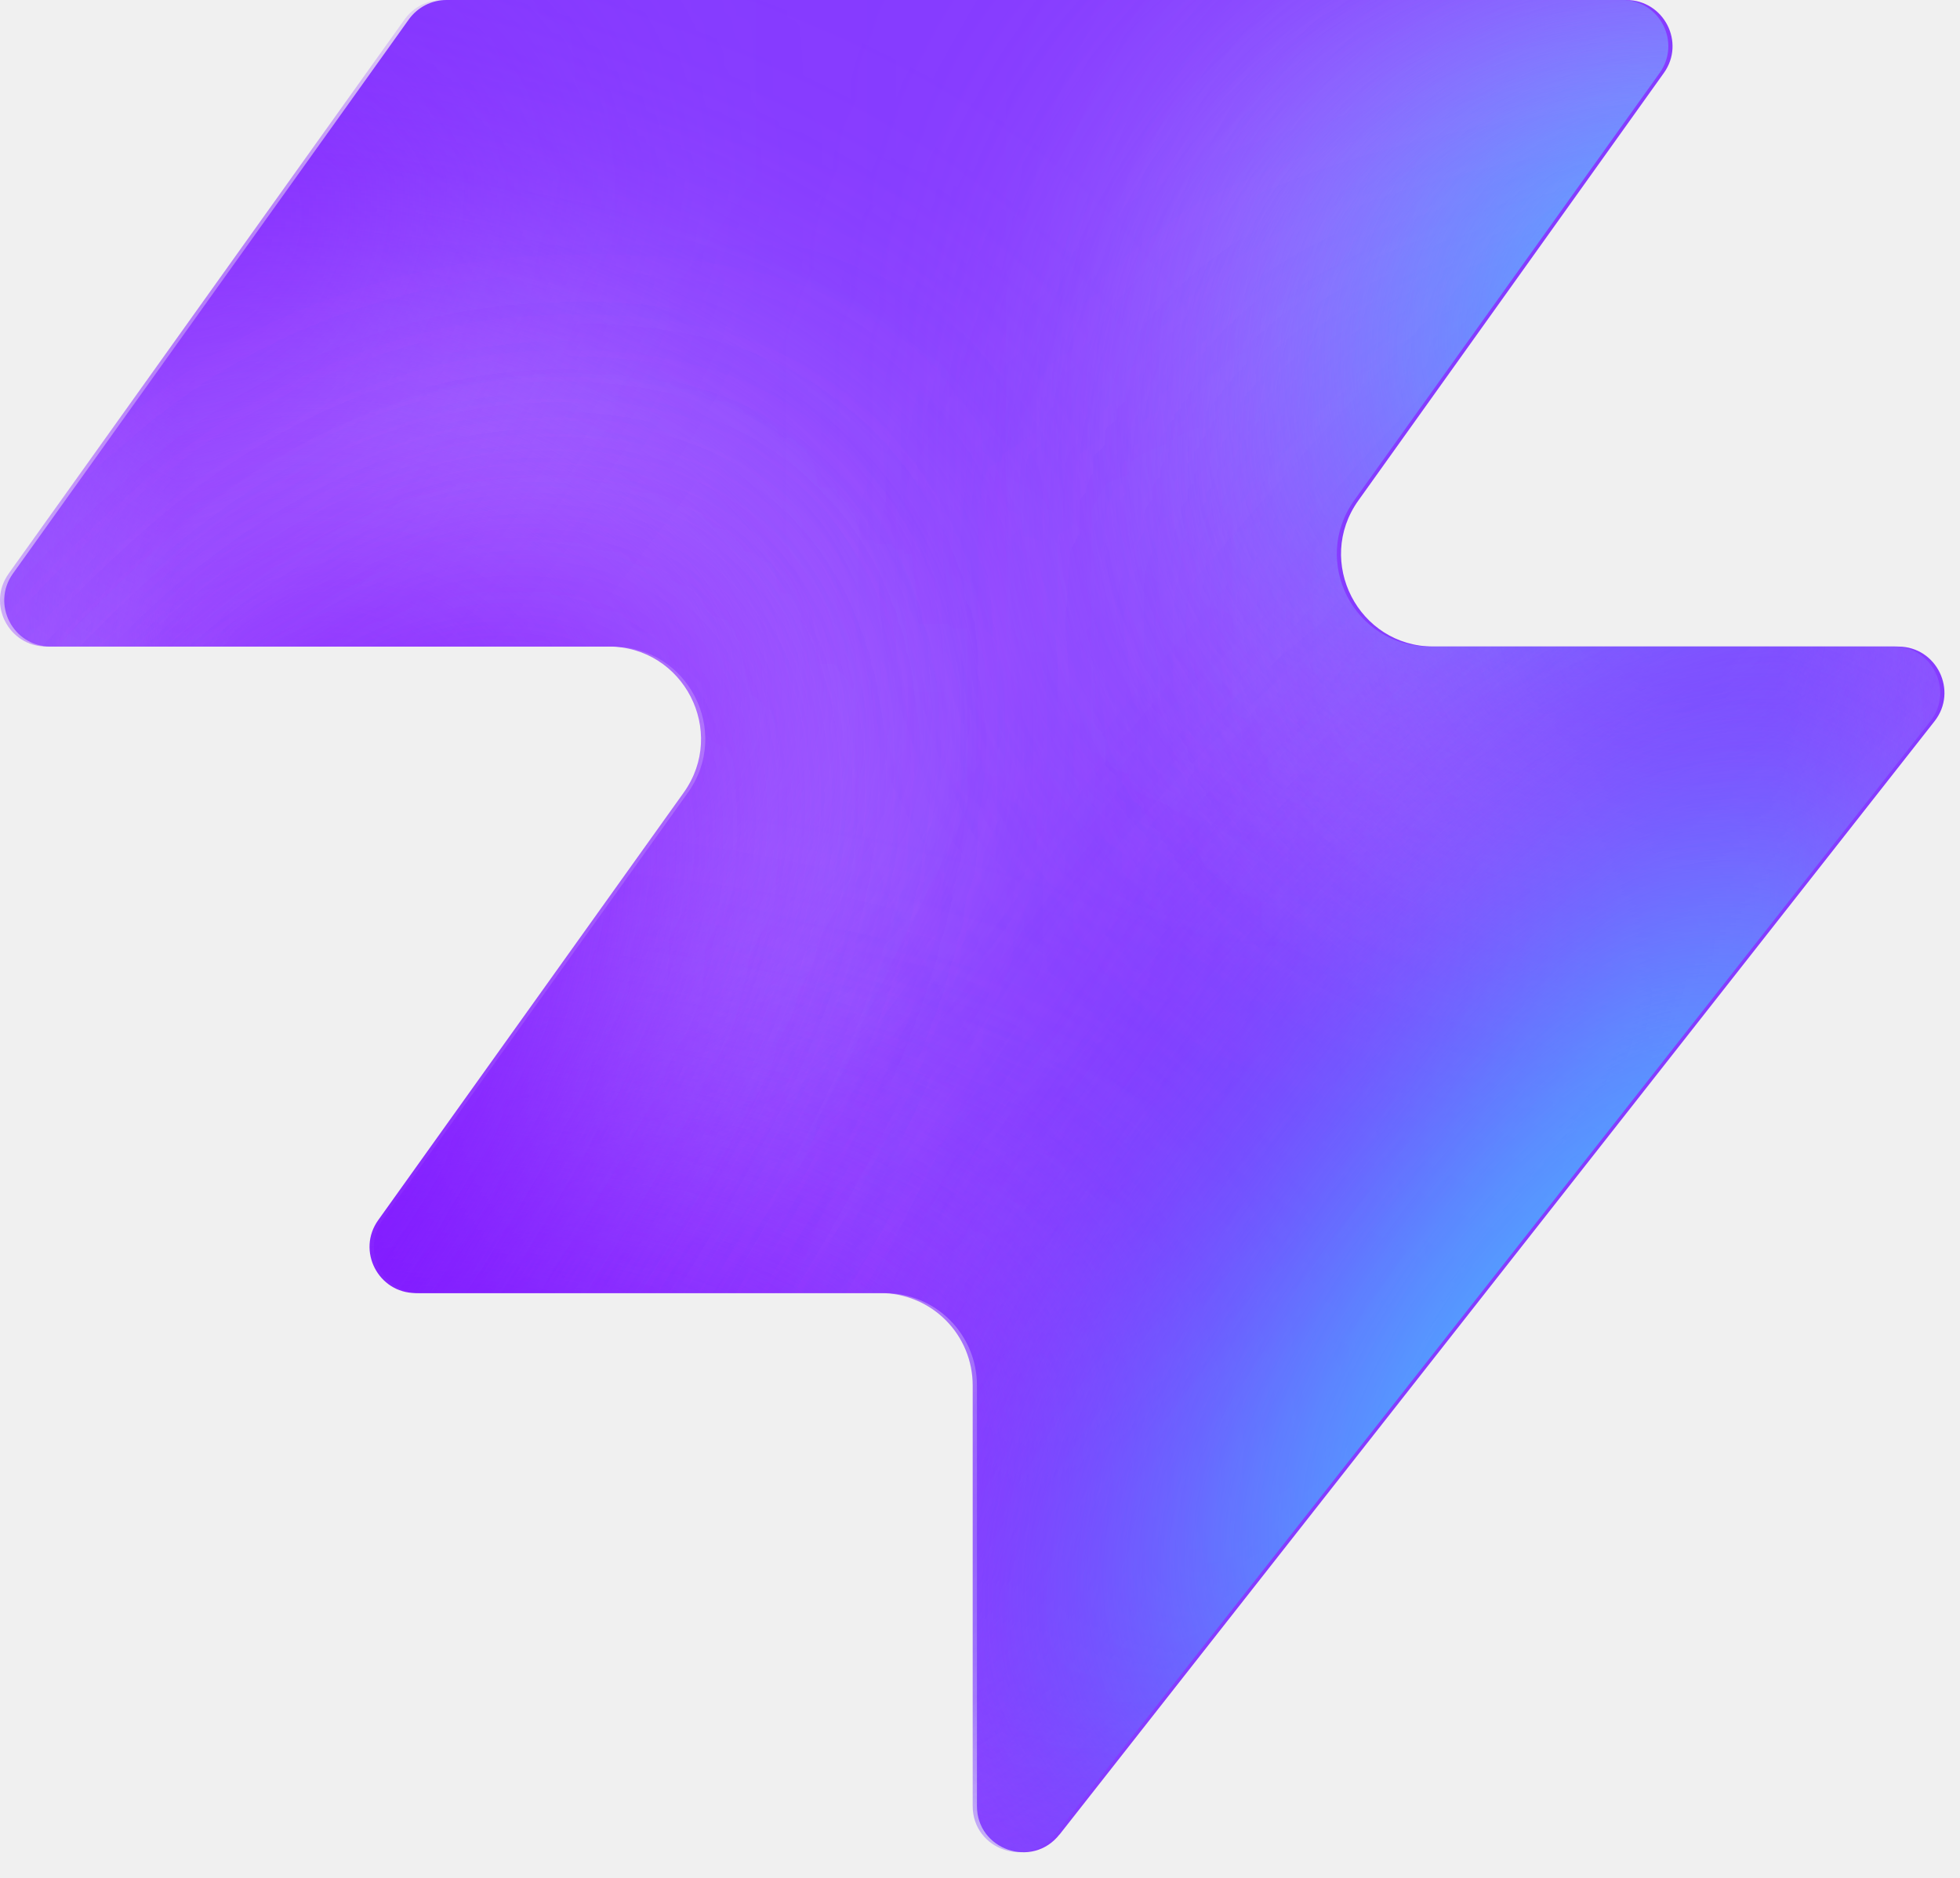
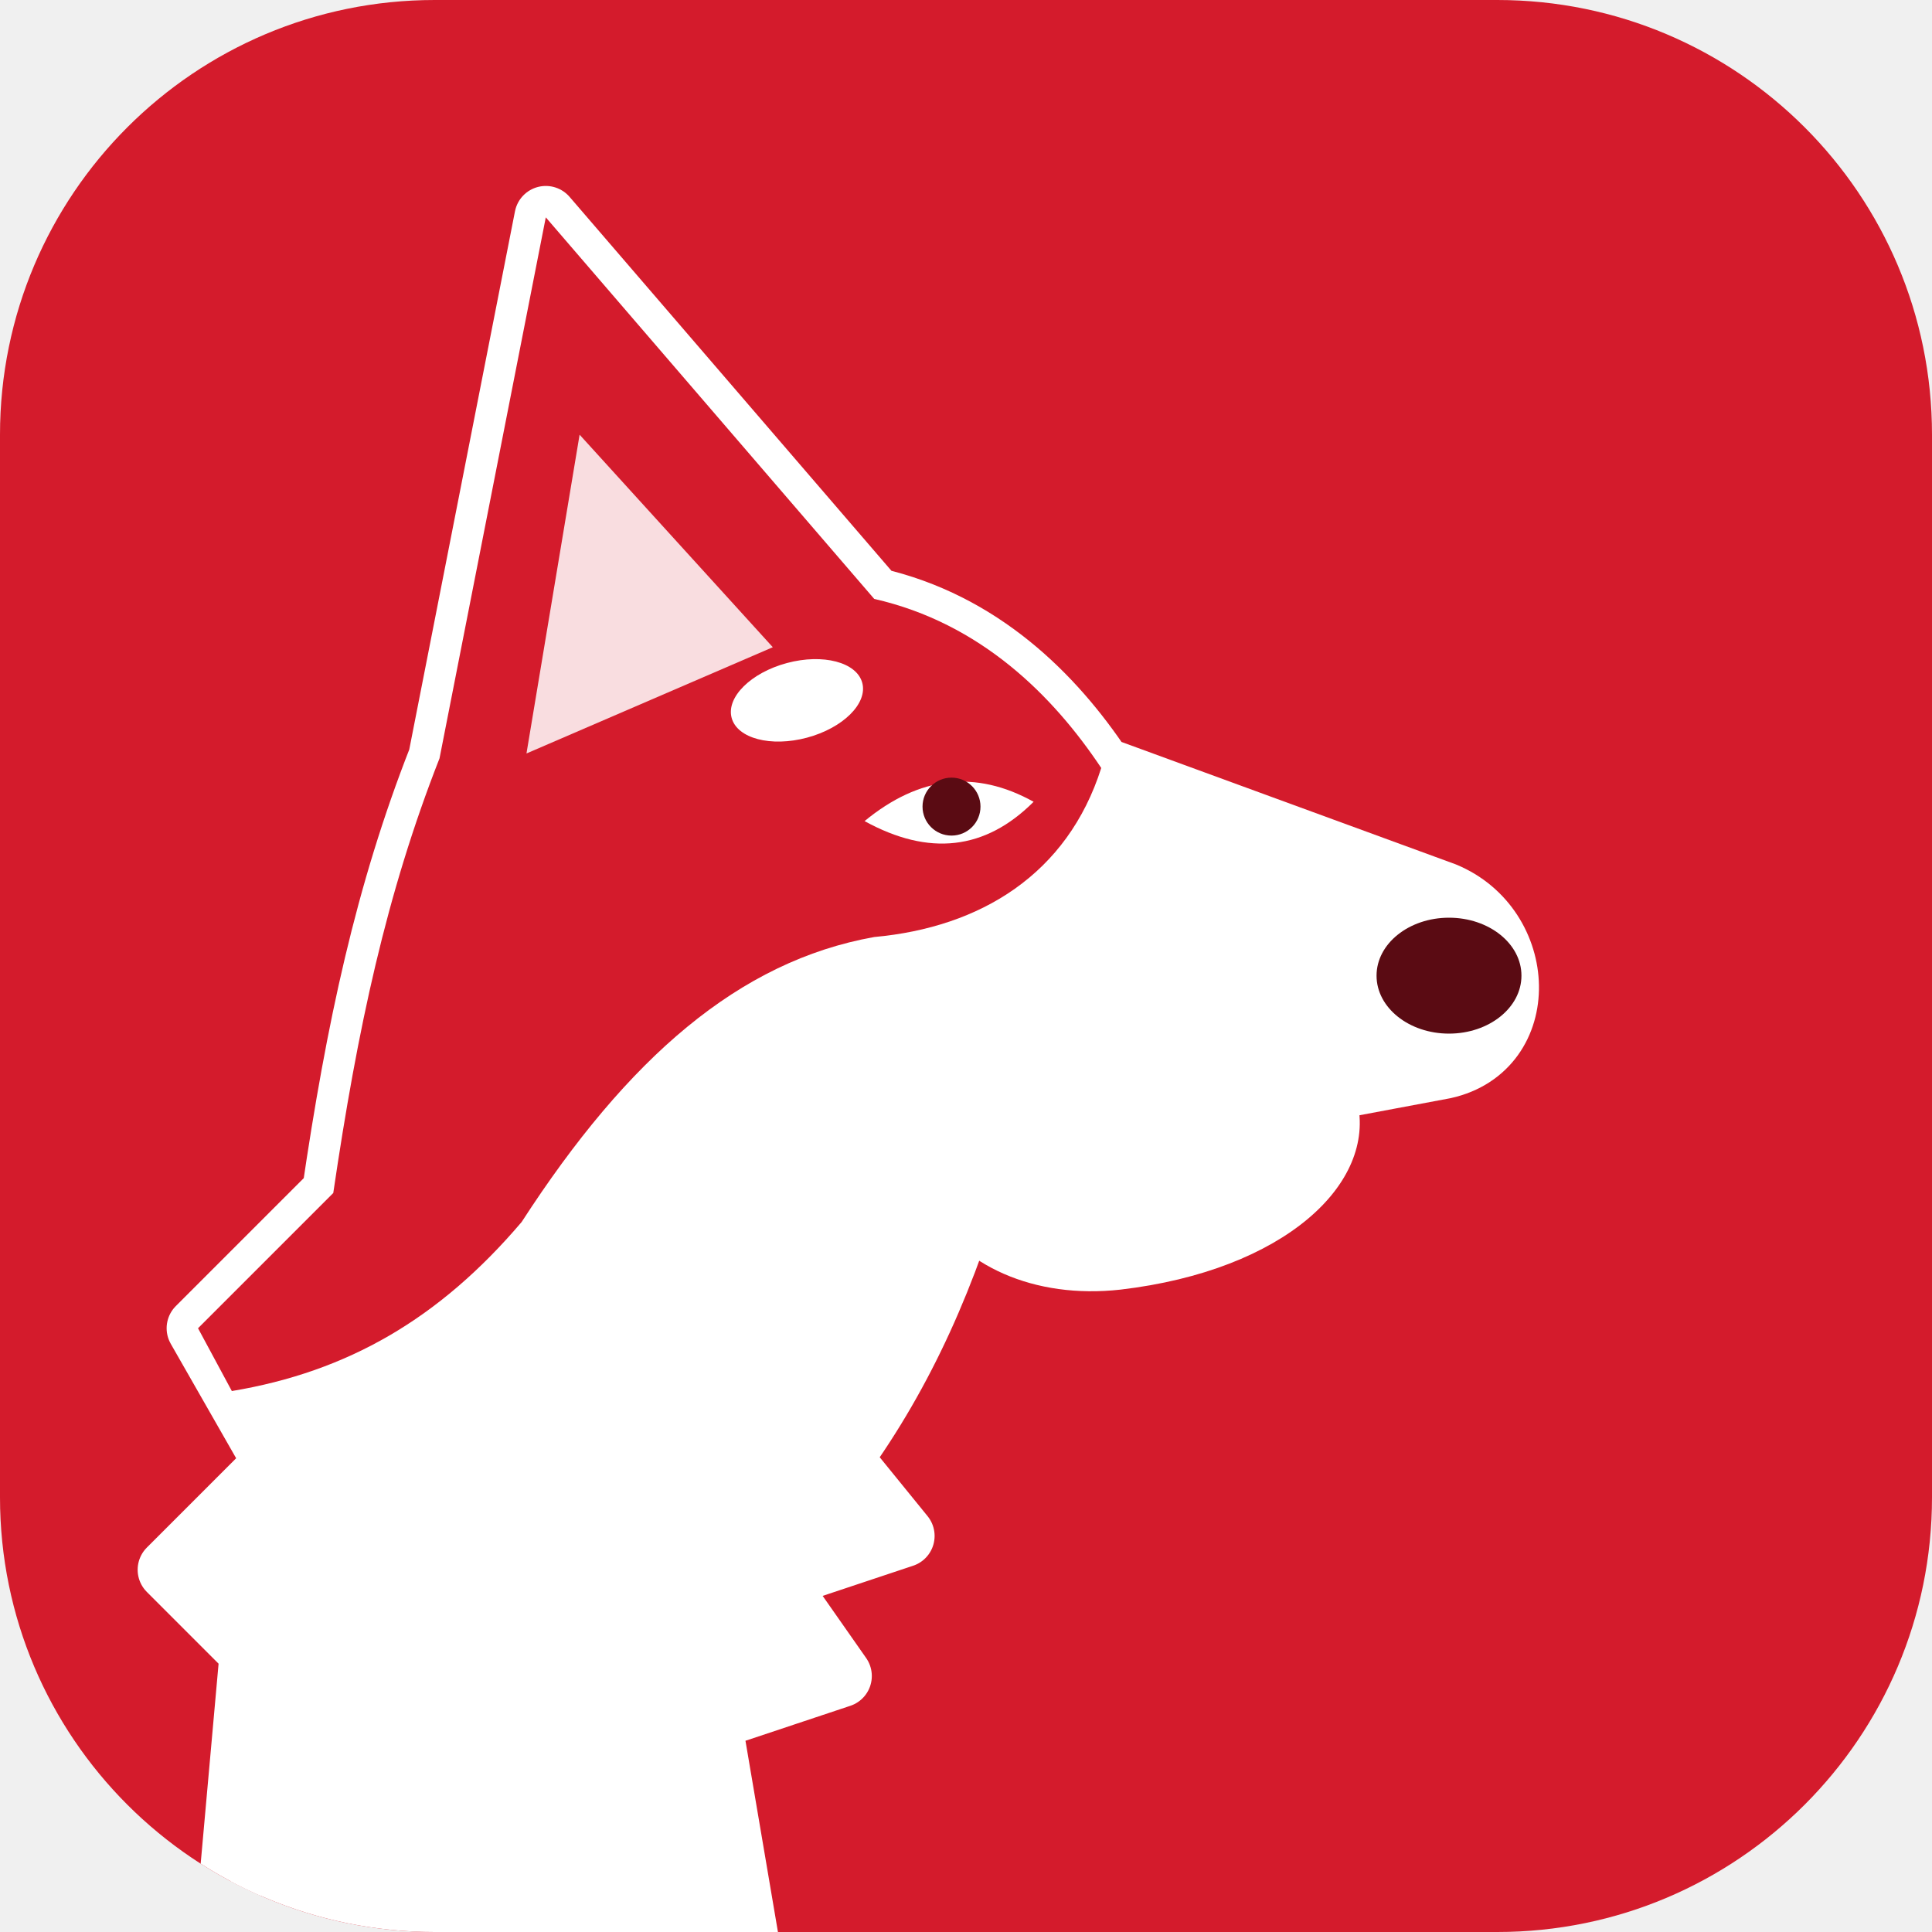
- <svg xmlns="http://www.w3.org/2000/svg" width="48" height="46" fill="none" viewBox="0 0 48 46">
-   <path fill="#863bff" d="M25.946 44.938c-.664.845-2.021.375-2.021-.698V33.937a2.26 2.26 0 0 0-2.262-2.262H10.287c-.92 0-1.456-1.04-.92-1.788l7.48-10.471c1.07-1.497 0-3.578-1.842-3.578H1.237c-.92 0-1.456-1.04-.92-1.788L10.013.474c.214-.297.556-.474.92-.474h28.894c.92 0 1.456 1.04.92 1.788l-7.48 10.471c-1.07 1.498 0 3.579 1.842 3.579h11.377c.943 0 1.473 1.088.89 1.83L25.947 44.94z" style="fill:#863bff;fill:color(display-p3 .525 .23 1);fill-opacity:1" />
-   <mask id="a" width="48" height="46" x="0" y="0" maskUnits="userSpaceOnUse" style="mask-type:alpha">
-     <path fill="#000" d="M25.842 44.938c-.664.844-2.021.375-2.021-.698V33.937a2.26 2.26 0 0 0-2.262-2.262H10.183c-.92 0-1.456-1.04-.92-1.788l7.48-10.471c1.07-1.498 0-3.579-1.842-3.579H1.133c-.92 0-1.456-1.04-.92-1.787L9.91.473c.214-.297.556-.474.92-.474h28.894c.92 0 1.456 1.04.92 1.788l-7.48 10.471c-1.07 1.498 0 3.578 1.842 3.578h11.377c.943 0 1.473 1.088.89 1.832L25.843 44.94z" style="fill:#000;fill-opacity:1" />
-   </mask>
-   <g mask="url(#a)">
-     <g filter="url(#b)">
-       <ellipse cx="5.508" cy="14.704" fill="#ede6ff" rx="5.508" ry="14.704" style="fill:#ede6ff;fill:color(display-p3 .927 .903 1);fill-opacity:1" transform="matrix(.00324 1 1 -.00324 -4.47 31.516)" />
-     </g>
-     <g filter="url(#c)">
-       <ellipse cx="10.399" cy="29.851" fill="#ede6ff" rx="10.399" ry="29.851" style="fill:#ede6ff;fill:color(display-p3 .927 .903 1);fill-opacity:1" transform="matrix(.00324 1 1 -.00324 -39.328 7.883)" />
-     </g>
-     <g filter="url(#d)">
-       <ellipse cx="5.508" cy="30.487" fill="#7e14ff" rx="5.508" ry="30.487" style="fill:#7e14ff;fill:color(display-p3 .492 .077 1);fill-opacity:1" transform="rotate(89.814 -25.913 -14.639)scale(1 -1)" />
-     </g>
-     <g filter="url(#e)">
-       <ellipse cx="5.508" cy="30.599" fill="#7e14ff" rx="5.508" ry="30.599" style="fill:#7e14ff;fill:color(display-p3 .492 .077 1);fill-opacity:1" transform="rotate(89.814 -32.644 -3.334)scale(1 -1)" />
-     </g>
-     <g filter="url(#f)">
-       <ellipse cx="5.508" cy="30.599" fill="#7e14ff" rx="5.508" ry="30.599" style="fill:#7e14ff;fill:color(display-p3 .492 .077 1);fill-opacity:1" transform="matrix(.00324 1 1 -.00324 -34.34 30.47)" />
-     </g>
-     <g filter="url(#g)">
-       <ellipse cx="14.072" cy="22.078" fill="#ede6ff" rx="14.072" ry="22.078" style="fill:#ede6ff;fill:color(display-p3 .927 .903 1);fill-opacity:1" transform="rotate(93.35 24.506 48.493)scale(-1 1)" />
-     </g>
-     <g filter="url(#h)">
-       <ellipse cx="3.47" cy="21.501" fill="#7e14ff" rx="3.47" ry="21.501" style="fill:#7e14ff;fill:color(display-p3 .492 .077 1);fill-opacity:1" transform="rotate(89.009 28.708 47.59)scale(-1 1)" />
-     </g>
-     <g filter="url(#i)">
-       <ellipse cx="3.47" cy="21.501" fill="#7e14ff" rx="3.47" ry="21.501" style="fill:#7e14ff;fill:color(display-p3 .492 .077 1);fill-opacity:1" transform="rotate(89.009 28.708 47.59)scale(-1 1)" />
-     </g>
-     <g filter="url(#j)">
-       <ellipse cx=".387" cy="8.972" fill="#7e14ff" rx="4.407" ry="29.108" style="fill:#7e14ff;fill:color(display-p3 .492 .077 1);fill-opacity:1" transform="rotate(39.51 .387 8.972)" />
-     </g>
-     <g filter="url(#k)">
-       <ellipse cx="47.523" cy="-6.092" fill="#7e14ff" rx="4.407" ry="29.108" style="fill:#7e14ff;fill:color(display-p3 .492 .077 1);fill-opacity:1" transform="rotate(37.892 47.523 -6.092)" />
-     </g>
-     <g filter="url(#l)">
-       <ellipse cx="41.412" cy="6.333" fill="#47bfff" rx="5.971" ry="9.665" style="fill:#47bfff;fill:color(display-p3 .28 .748 1);fill-opacity:1" transform="rotate(37.892 41.412 6.333)" />
-     </g>
-     <g filter="url(#m)">
-       <ellipse cx="-1.879" cy="38.332" fill="#7e14ff" rx="4.407" ry="29.108" style="fill:#7e14ff;fill:color(display-p3 .492 .077 1);fill-opacity:1" transform="rotate(37.892 -1.88 38.332)" />
-     </g>
-     <g filter="url(#n)">
-       <ellipse cx="-1.879" cy="38.332" fill="#7e14ff" rx="4.407" ry="29.108" style="fill:#7e14ff;fill:color(display-p3 .492 .077 1);fill-opacity:1" transform="rotate(37.892 -1.88 38.332)" />
-     </g>
-     <g filter="url(#o)">
-       <ellipse cx="35.651" cy="29.907" fill="#7e14ff" rx="4.407" ry="29.108" style="fill:#7e14ff;fill:color(display-p3 .492 .077 1);fill-opacity:1" transform="rotate(37.892 35.651 29.907)" />
-     </g>
-     <g filter="url(#p)">
-       <ellipse cx="38.418" cy="32.4" fill="#47bfff" rx="5.971" ry="15.297" style="fill:#47bfff;fill:color(display-p3 .28 .748 1);fill-opacity:1" transform="rotate(37.892 38.418 32.4)" />
-     </g>
+ <svg xmlns="http://www.w3.org/2000/svg" viewBox="0 0 40 40">
+   <defs>
+     <clipPath id="t">
+       <rect width="40" height="40" rx="9" />
+     </clipPath>
+   </defs>
+   <rect width="40" height="40" rx="9" fill="#d41b2c" />
+   <g clip-path="url(#t)" fill="#fff">
+     <path d="M20.3 23.9L28.1 22.8C28.5 24.5 26.6 26.3 23.2 26.7C21.4 26.9 19.9 26.2 19.2 25Z" />
+     <path d="M4.6 40.9L5.2 34.2L3.5 32.5L5.7 30.3L4.1 27.5L6.9 24.7C7.4 21.3 8 18.5 9.1 15.7L11.3 4.5L18.1 12.4C20.3 12.9 21.8 14.4 22.8 15.9L29.9 18.5C31.6 19.2 31.7 21.7 29.9 22.1L20.3 23.9C19.6 26.4 18.7 28.4 17.4 30.2L18.7 31.8L16 32.7L17.4 34.7L14.7 35.6L15.6 40.9Z" stroke="#fff" stroke-width="1.3" stroke-linejoin="round" />
+     <path fill="#d41b2c" d="M9.1 15.7L11.3 4.5L18.1 12.4C20.3 12.9 21.8 14.4 22.8 15.9C22.1 18.1 20.3 19.2 18.1 19.4C15.3 19.9 13 21.9 10.8 25.3C9.1 27.3 7.2 28.4 4.8 28.8L4.1 27.5L6.9 24.7C7.4 21.3 8 18.5 9.1 15.7Z" />
+     <path d="M12 9L16 13.4L10.9 15.6Z" opacity=".85" />
+     <ellipse cx="16.5" cy="14.5" rx="1.4" ry=".8" transform="rotate(-15 16.5 14.5)" />
+     <path d="M17.9 17Q19.6 15.6 21.4 16.6Q19.9 18.1 17.9 17Z" />
+     <circle cx="19.7" cy="16.7" r=".6" fill="#5a0b13" />
+     <ellipse cx="30" cy="20.2" rx="1.5" ry="1.2" fill="#5a0b13" />
  </g>
-   <defs>
-     <filter id="b" width="60.045" height="41.654" x="-19.77" y="16.149" color-interpolation-filters="sRGB" filterUnits="userSpaceOnUse">
-       <feFlood flood-opacity="0" result="BackgroundImageFix" />
-       <feBlend in="SourceGraphic" in2="BackgroundImageFix" result="shape" />
-       <feGaussianBlur result="effect1_foregroundBlur_2002_17158" stdDeviation="7.659" />
-     </filter>
-     <filter id="c" width="90.34" height="51.437" x="-54.613" y="-7.533" color-interpolation-filters="sRGB" filterUnits="userSpaceOnUse">
-       <feFlood flood-opacity="0" result="BackgroundImageFix" />
-       <feBlend in="SourceGraphic" in2="BackgroundImageFix" result="shape" />
-       <feGaussianBlur result="effect1_foregroundBlur_2002_17158" stdDeviation="7.659" />
-     </filter>
-     <filter id="d" width="79.355" height="29.4" x="-49.64" y="2.03" color-interpolation-filters="sRGB" filterUnits="userSpaceOnUse">
-       <feFlood flood-opacity="0" result="BackgroundImageFix" />
-       <feBlend in="SourceGraphic" in2="BackgroundImageFix" result="shape" />
-       <feGaussianBlur result="effect1_foregroundBlur_2002_17158" stdDeviation="4.596" />
-     </filter>
-     <filter id="e" width="79.579" height="29.4" x="-45.045" y="20.029" color-interpolation-filters="sRGB" filterUnits="userSpaceOnUse">
-       <feFlood flood-opacity="0" result="BackgroundImageFix" />
-       <feBlend in="SourceGraphic" in2="BackgroundImageFix" result="shape" />
-       <feGaussianBlur result="effect1_foregroundBlur_2002_17158" stdDeviation="4.596" />
-     </filter>
-     <filter id="f" width="79.579" height="29.4" x="-43.513" y="21.178" color-interpolation-filters="sRGB" filterUnits="userSpaceOnUse">
-       <feFlood flood-opacity="0" result="BackgroundImageFix" />
-       <feBlend in="SourceGraphic" in2="BackgroundImageFix" result="shape" />
-       <feGaussianBlur result="effect1_foregroundBlur_2002_17158" stdDeviation="4.596" />
-     </filter>
-     <filter id="g" width="74.749" height="58.852" x="15.756" y="-17.901" color-interpolation-filters="sRGB" filterUnits="userSpaceOnUse">
-       <feFlood flood-opacity="0" result="BackgroundImageFix" />
-       <feBlend in="SourceGraphic" in2="BackgroundImageFix" result="shape" />
-       <feGaussianBlur result="effect1_foregroundBlur_2002_17158" stdDeviation="7.659" />
-     </filter>
-     <filter id="h" width="61.377" height="25.362" x="23.548" y="2.284" color-interpolation-filters="sRGB" filterUnits="userSpaceOnUse">
-       <feFlood flood-opacity="0" result="BackgroundImageFix" />
-       <feBlend in="SourceGraphic" in2="BackgroundImageFix" result="shape" />
-       <feGaussianBlur result="effect1_foregroundBlur_2002_17158" stdDeviation="4.596" />
-     </filter>
-     <filter id="i" width="61.377" height="25.362" x="23.548" y="2.284" color-interpolation-filters="sRGB" filterUnits="userSpaceOnUse">
-       <feFlood flood-opacity="0" result="BackgroundImageFix" />
-       <feBlend in="SourceGraphic" in2="BackgroundImageFix" result="shape" />
-       <feGaussianBlur result="effect1_foregroundBlur_2002_17158" stdDeviation="4.596" />
-     </filter>
-     <filter id="j" width="56.045" height="63.649" x="-27.636" y="-22.853" color-interpolation-filters="sRGB" filterUnits="userSpaceOnUse">
-       <feFlood flood-opacity="0" result="BackgroundImageFix" />
-       <feBlend in="SourceGraphic" in2="BackgroundImageFix" result="shape" />
-       <feGaussianBlur result="effect1_foregroundBlur_2002_17158" stdDeviation="4.596" />
-     </filter>
-     <filter id="k" width="54.814" height="64.646" x="20.116" y="-38.415" color-interpolation-filters="sRGB" filterUnits="userSpaceOnUse">
-       <feFlood flood-opacity="0" result="BackgroundImageFix" />
-       <feBlend in="SourceGraphic" in2="BackgroundImageFix" result="shape" />
-       <feGaussianBlur result="effect1_foregroundBlur_2002_17158" stdDeviation="4.596" />
-     </filter>
-     <filter id="l" width="33.541" height="35.313" x="24.641" y="-11.323" color-interpolation-filters="sRGB" filterUnits="userSpaceOnUse">
-       <feFlood flood-opacity="0" result="BackgroundImageFix" />
-       <feBlend in="SourceGraphic" in2="BackgroundImageFix" result="shape" />
-       <feGaussianBlur result="effect1_foregroundBlur_2002_17158" stdDeviation="4.596" />
-     </filter>
-     <filter id="m" width="54.814" height="64.646" x="-29.286" y="6.009" color-interpolation-filters="sRGB" filterUnits="userSpaceOnUse">
-       <feFlood flood-opacity="0" result="BackgroundImageFix" />
-       <feBlend in="SourceGraphic" in2="BackgroundImageFix" result="shape" />
-       <feGaussianBlur result="effect1_foregroundBlur_2002_17158" stdDeviation="4.596" />
-     </filter>
-     <filter id="n" width="54.814" height="64.646" x="-29.286" y="6.009" color-interpolation-filters="sRGB" filterUnits="userSpaceOnUse">
-       <feFlood flood-opacity="0" result="BackgroundImageFix" />
-       <feBlend in="SourceGraphic" in2="BackgroundImageFix" result="shape" />
-       <feGaussianBlur result="effect1_foregroundBlur_2002_17158" stdDeviation="4.596" />
-     </filter>
-     <filter id="o" width="54.814" height="64.646" x="8.244" y="-2.416" color-interpolation-filters="sRGB" filterUnits="userSpaceOnUse">
-       <feFlood flood-opacity="0" result="BackgroundImageFix" />
-       <feBlend in="SourceGraphic" in2="BackgroundImageFix" result="shape" />
-       <feGaussianBlur result="effect1_foregroundBlur_2002_17158" stdDeviation="4.596" />
-     </filter>
-     <filter id="p" width="39.409" height="43.623" x="18.713" y="10.588" color-interpolation-filters="sRGB" filterUnits="userSpaceOnUse">
-       <feFlood flood-opacity="0" result="BackgroundImageFix" />
-       <feBlend in="SourceGraphic" in2="BackgroundImageFix" result="shape" />
-       <feGaussianBlur result="effect1_foregroundBlur_2002_17158" stdDeviation="4.596" />
-     </filter>
-   </defs>
</svg>
